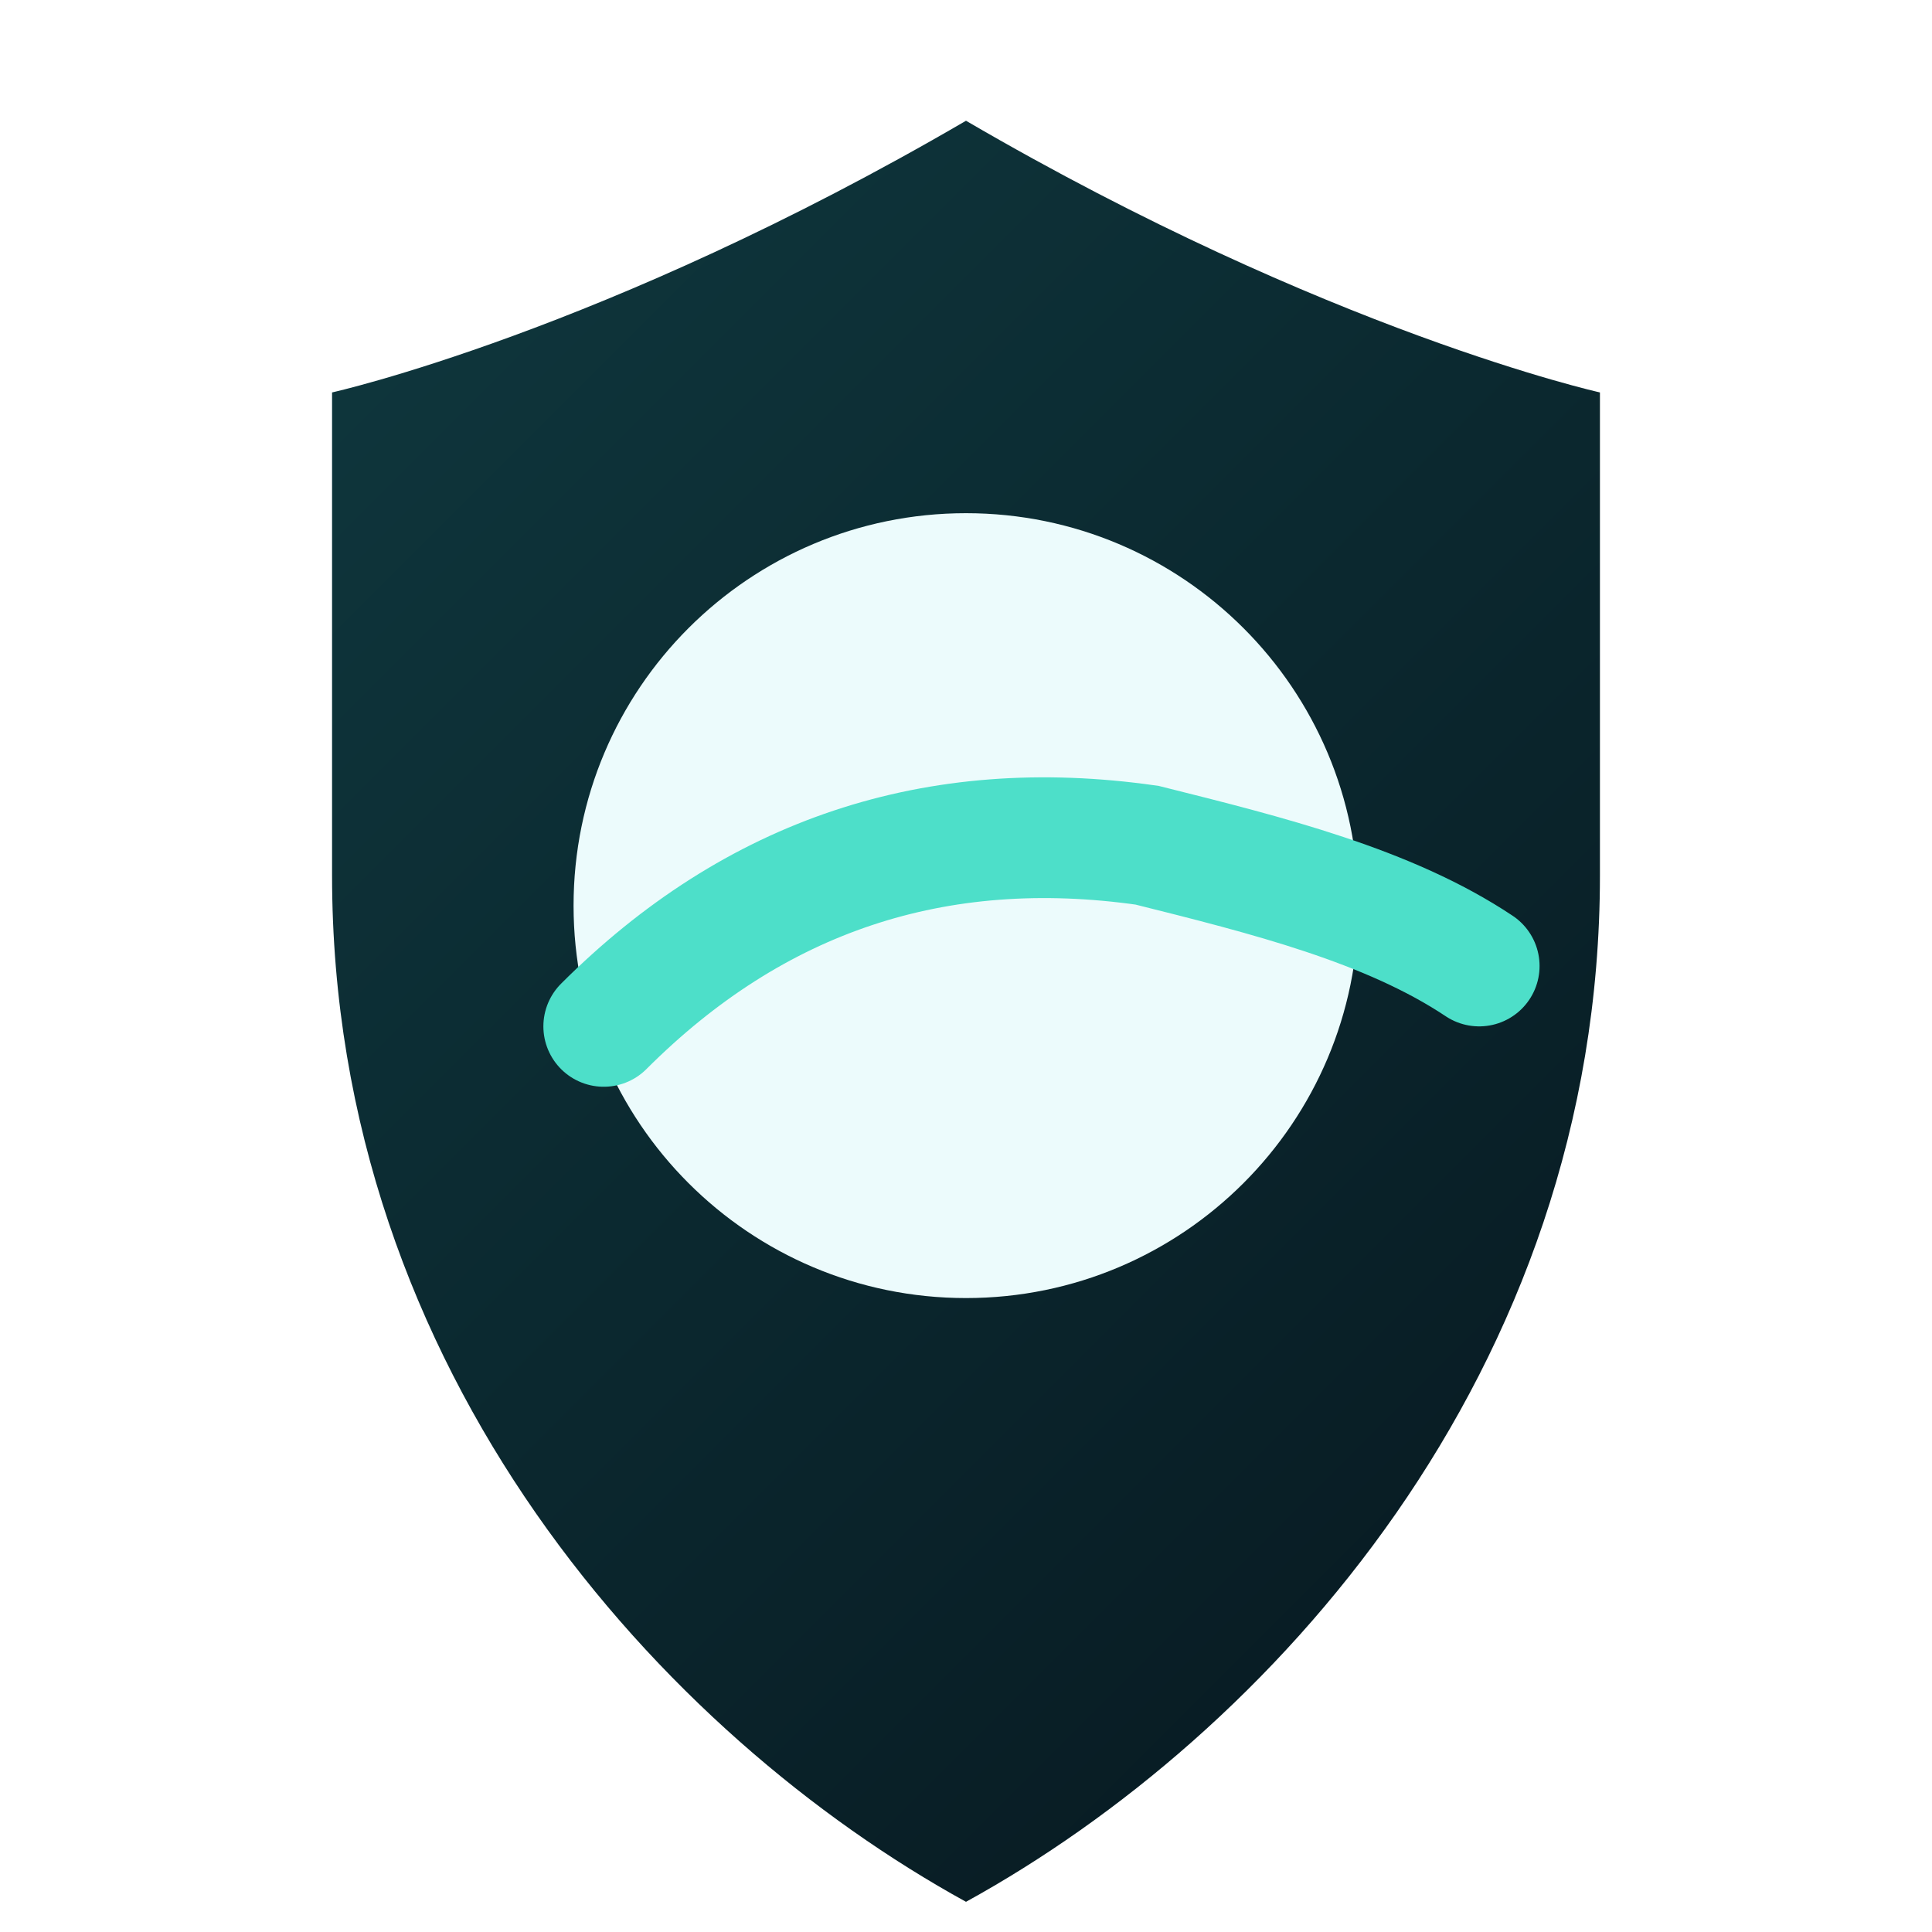
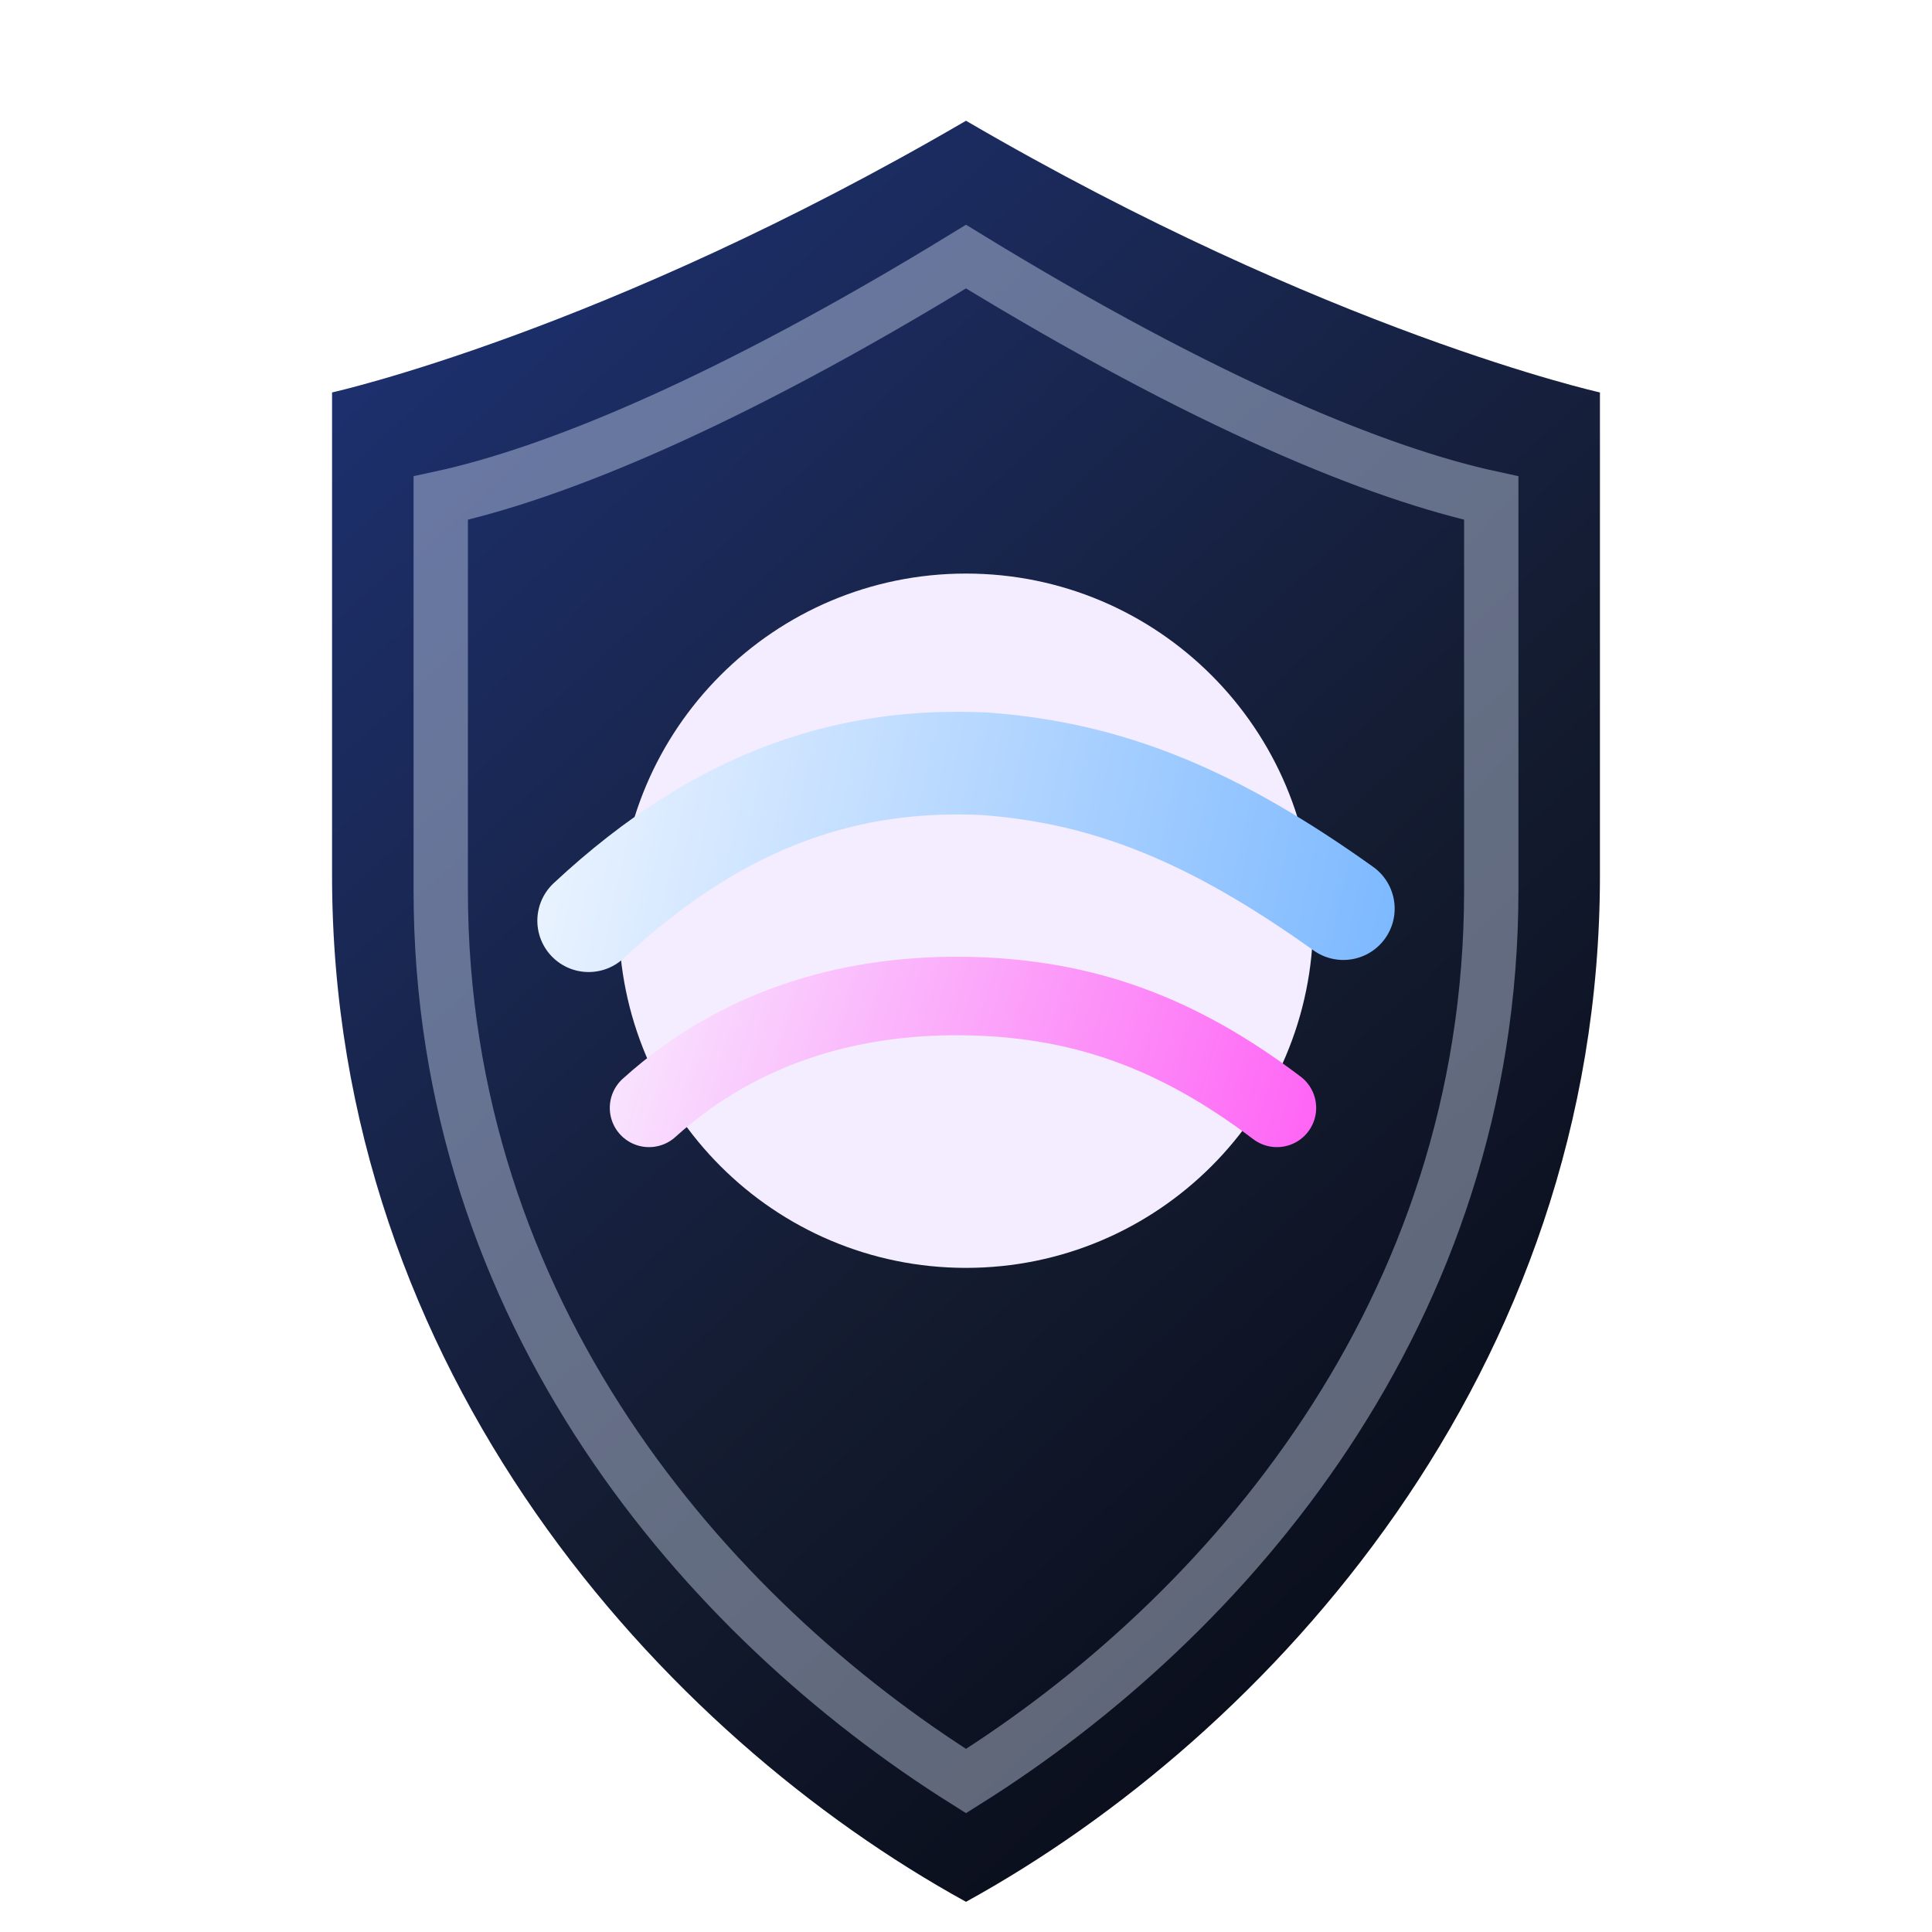
<svg xmlns="http://www.w3.org/2000/svg" width="64" height="64" viewBox="0 0 64 64" fill="none">
  <defs>
-     <linearGradient id="sw-mark" x1="0" y1="0" x2="64" y2="64" gradientUnits="userSpaceOnUse">
-       <stop offset="0" stop-color="#103D43" />
-       <stop offset="1" stop-color="#06131B" />
+     <linearGradient id="sw-mark" x1="8" y1="6" x2="56" y2="58" gradientUnits="userSpaceOnUse">
+       <stop offset="0" stop-color="#1F347A" />
+       <stop offset="0.58" stop-color="#141C31" />
+       <stop offset="1" stop-color="#050711" />
+     </linearGradient>
+     <linearGradient id="wave-a" x1="18" y1="28" x2="46" y2="34" gradientUnits="userSpaceOnUse">
+       <stop offset="0" stop-color="#EAF3FF" />
+       <stop offset="1" stop-color="#7BB8FF" />
+     </linearGradient>
+     <linearGradient id="wave-b" x1="20" y1="34" x2="44" y2="41" gradientUnits="userSpaceOnUse">
+       <stop offset="0" stop-color="#F8E8FF" />
+       <stop offset="1" stop-color="#FF5CF4" />
    </linearGradient>
  </defs>
  <path d="M32 4C20 11 11 13 11 13v16c0 16.5 11 28.5 21 34 10-5.5 21-17.5 21-34V13S44 11 32 4z" fill="url(#sw-mark)" />
-   <circle cx="32" cy="30" r="13" fill="#ECFBFC" />
-   <path d="M20 34c5-5 11-7 18-6 4 1 8 2 11 4" stroke="#4DDFC9" stroke-width="4" stroke-linecap="round" />
+   <path d="M32 8.5c-8 4.9-13.7 7.2-17.4 8v13c0 14 8.8 24.1 17.4 29.5 8.6-5.4 17.4-15.5 17.4-29.5v-13C45.7 15.7 40 13.4 32 8.5z" fill="none" stroke="#DCE9FF" stroke-opacity="0.4" stroke-width="1.8" />
+   <circle cx="32" cy="30.5" r="11.5" fill="#F4ECFF" />
+   <path d="M19.5 30.5c4.5-4.2 8.8-5.4 13.1-5.2 4.2 0.3 7.7 1.8 11.9 4.8" stroke="url(#wave-a)" stroke-width="3.4" stroke-linecap="round" />
+   <path d="M21.5 36.7c3.1-2.8 6.9-3.8 10.7-3.7 3.7 0.1 6.8 1.2 10.1 3.7" stroke="url(#wave-b)" stroke-width="2.6" stroke-linecap="round" />
</svg>
